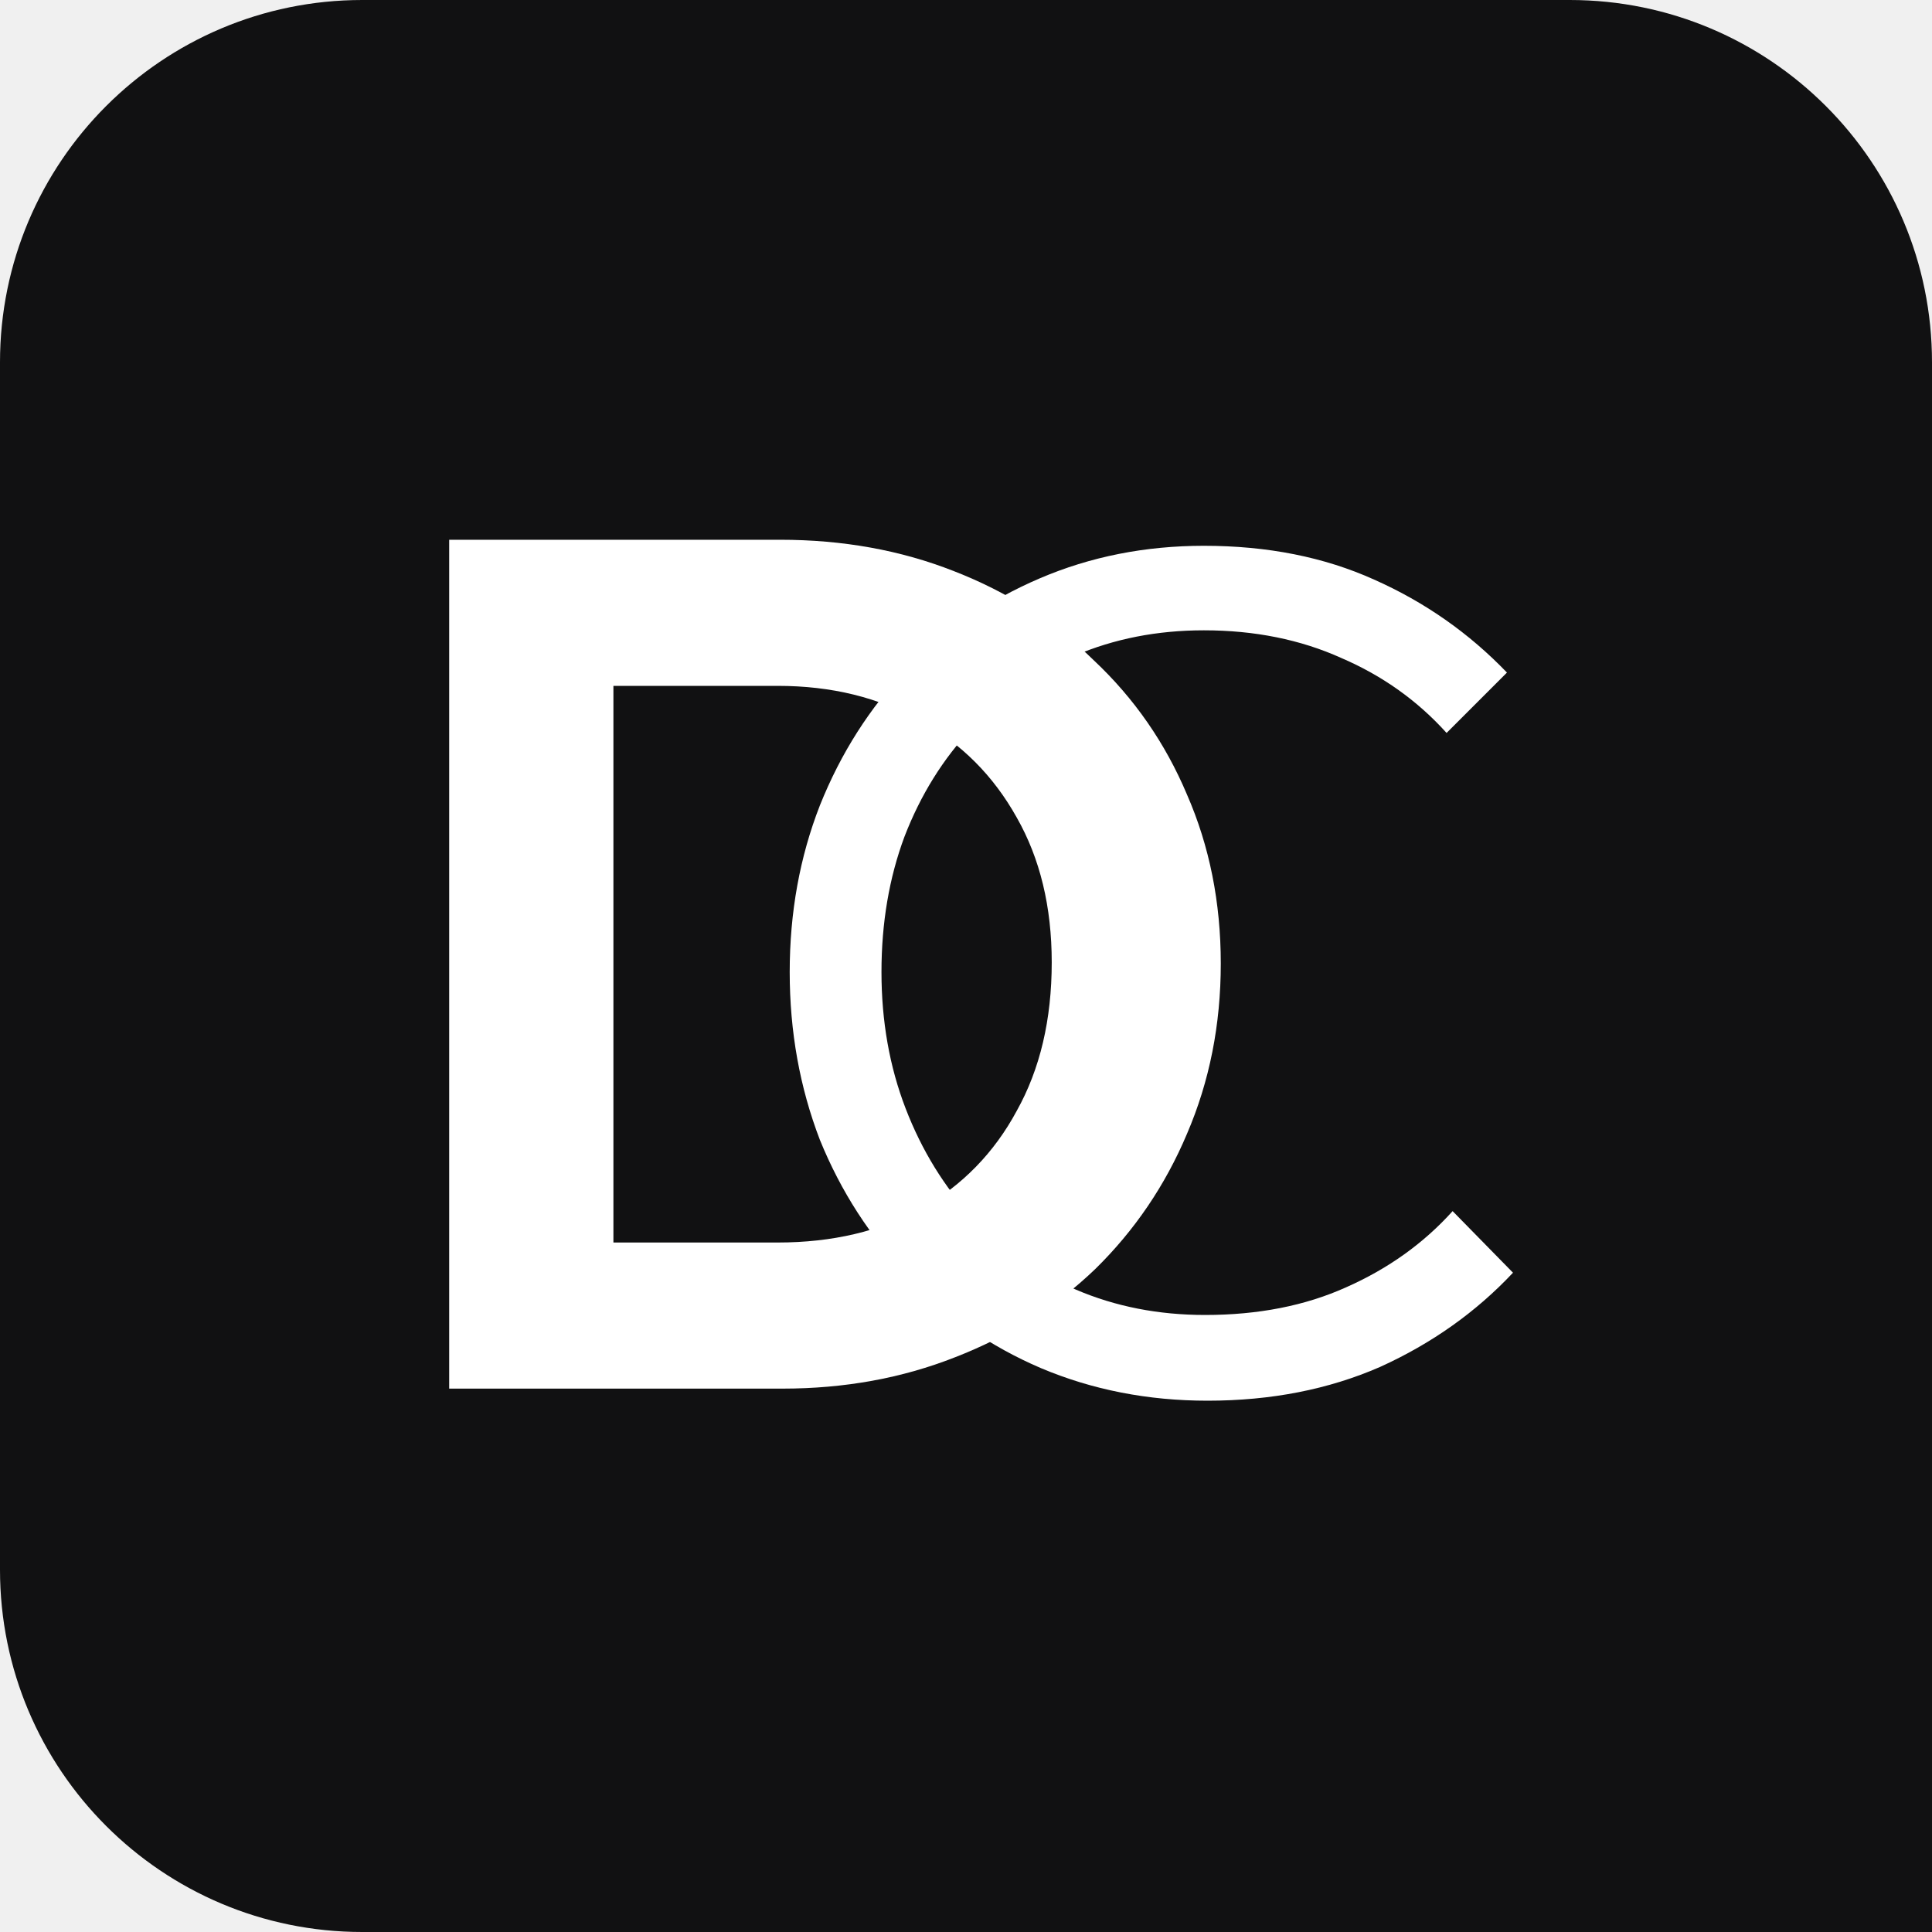
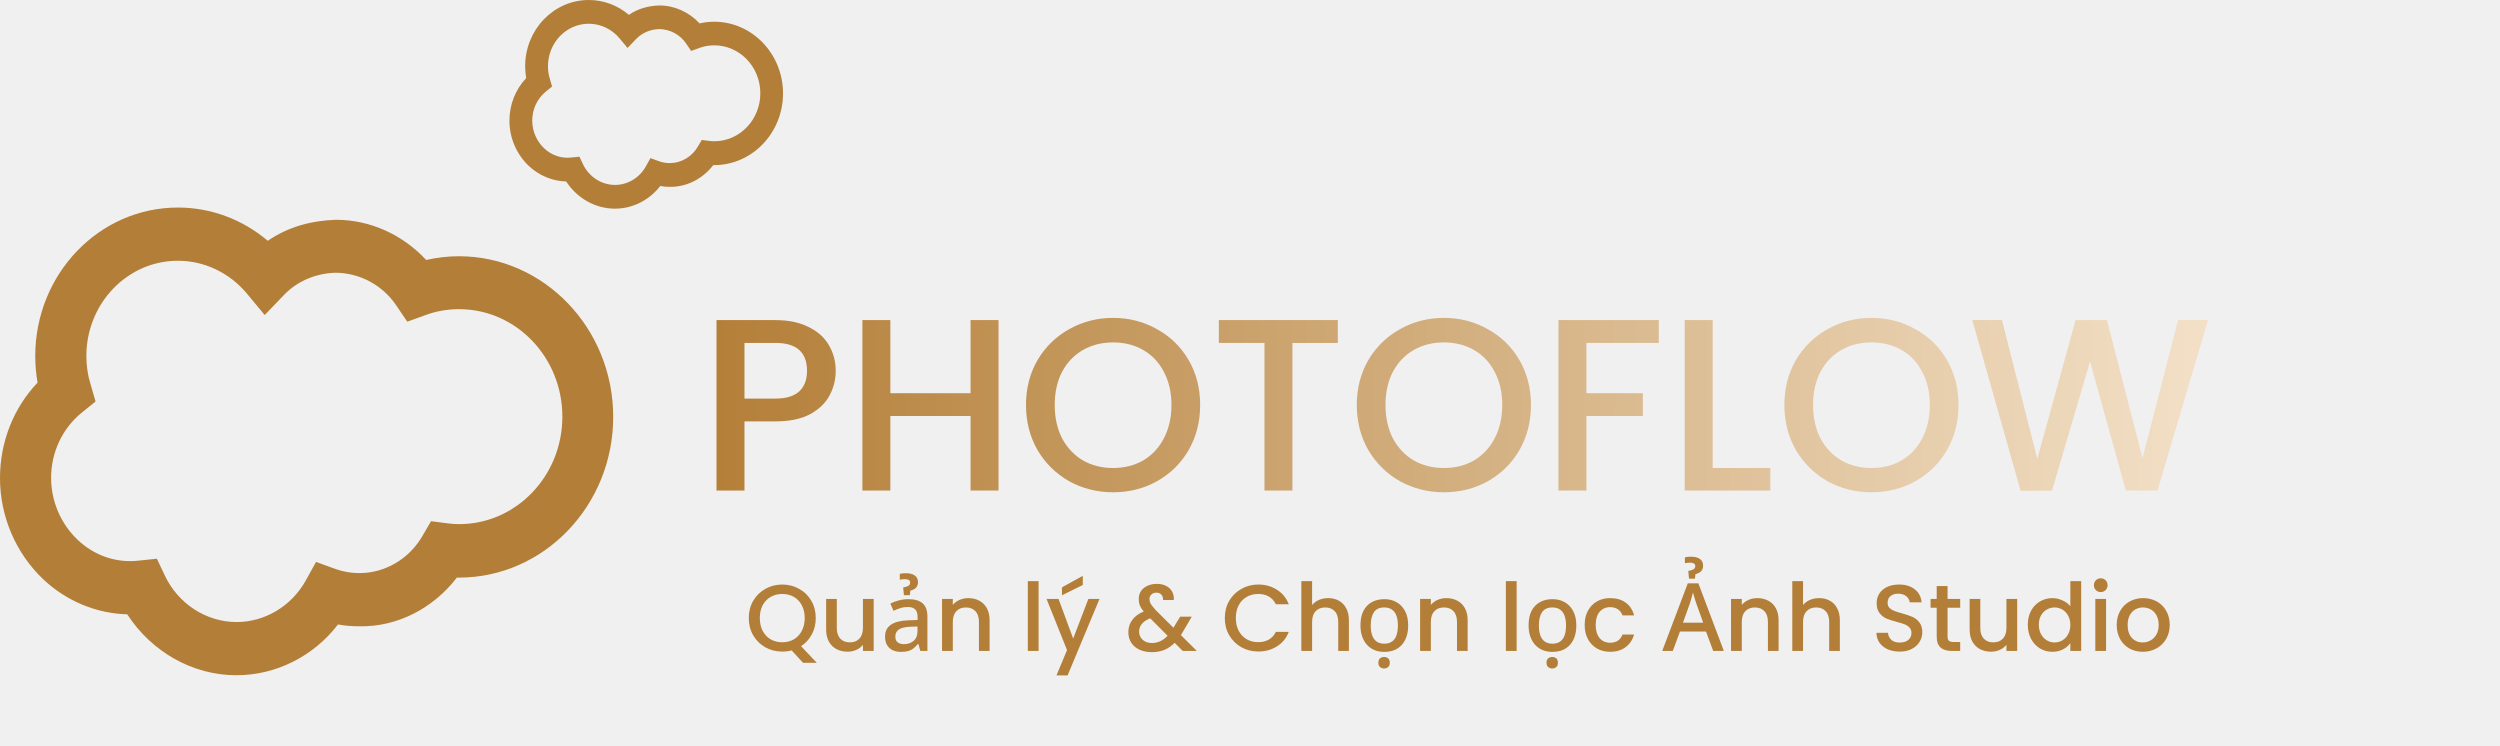
- <svg xmlns="http://www.w3.org/2000/svg" width="32" height="32" viewBox="0 0 32 32" fill="none">
-   <path d="M0 6C0 2.686 2.686 0 6 0H26C29.314 0 32 2.686 32 6V32H6C2.686 32 0 29.314 0 26V6Z" fill="#111112" />
-   <path d="M20 23.2C19.013 23.2 18.093 23.02 17.24 22.66C16.4 22.3 15.667 21.793 15.04 21.14C14.413 20.487 13.927 19.733 13.58 18.88C13.247 18.013 13.08 17.087 13.08 16.1C13.08 15.113 13.247 14.193 13.58 13.34C13.927 12.473 14.407 11.72 15.02 11.08C15.647 10.44 16.38 9.94 17.22 9.58C18.06 9.22 18.967 9.04 19.94 9.04C20.993 9.04 21.933 9.227 22.76 9.6C23.6 9.973 24.333 10.487 24.96 11.14L23.96 12.14C23.48 11.607 22.9 11.193 22.22 10.9C21.54 10.593 20.78 10.44 19.94 10.44C19.167 10.44 18.453 10.58 17.8 10.86C17.16 11.14 16.593 11.54 16.1 12.06C15.62 12.567 15.247 13.167 14.98 13.86C14.727 14.54 14.6 15.287 14.6 16.1C14.6 16.913 14.733 17.667 15 18.36C15.267 19.053 15.64 19.66 16.12 20.18C16.6 20.687 17.167 21.08 17.82 21.36C18.473 21.64 19.187 21.78 19.96 21.78C20.84 21.78 21.62 21.627 22.3 21.32C22.993 21.013 23.58 20.593 24.06 20.06L25.06 21.08C24.447 21.733 23.713 22.253 22.86 22.64C22.007 23.013 21.053 23.2 20 23.2Z" fill="white" />
-   <path d="M9.3 23V20.58H12.88C13.787 20.58 14.58 20.393 15.26 20.02C15.94 19.633 16.467 19.093 16.84 18.4C17.227 17.707 17.42 16.887 17.42 15.94C17.42 15.02 17.227 14.22 16.84 13.54C16.453 12.847 15.92 12.313 15.24 11.94C14.56 11.553 13.773 11.36 12.88 11.36H9.24V8.94H12.92C13.96 8.94 14.92 9.113 15.8 9.46C16.693 9.807 17.467 10.3 18.12 10.94C18.787 11.567 19.3 12.307 19.66 13.16C20.033 14.013 20.22 14.947 20.22 15.96C20.22 16.973 20.033 17.913 19.66 18.78C19.3 19.633 18.793 20.38 18.14 21.02C17.487 21.647 16.713 22.133 15.82 22.48C14.94 22.827 13.987 23 12.96 23H9.3ZM7.44 23V8.94H10.16V23H7.44Z" fill="white" />
+ <svg xmlns="http://www.w3.org/2000/svg" width="265" height="79" viewBox="0 0 265 79" fill="none">
+   <path d="M65.177 22.119C63.111 22.119 61.165 21.012 60.017 19.237C58.568 19.2 57.154 18.621 56.054 17.589C54.749 16.356 54 14.607 54 12.796C54 11.085 54.64 9.474 55.776 8.279C55.704 7.864 55.667 7.448 55.667 7.021C55.667 3.145 58.688 0 62.41 0C62.41 0 62.41 0 62.422 0C63.981 0 65.479 0.566 66.663 1.573C67.618 0.918 68.705 0.617 69.89 0.579C71.509 0.579 73.043 1.283 74.155 2.479C74.662 2.365 75.182 2.302 75.702 2.302C79.725 2.302 83 5.712 83 9.902C83 14.091 79.725 17.501 75.702 17.501C75.665 17.501 75.641 17.501 75.605 17.501C74.493 18.948 72.79 19.841 70.989 19.804C70.989 19.804 70.989 19.804 70.977 19.804C70.639 19.804 70.312 19.778 69.986 19.715C68.826 21.225 67.05 22.119 65.177 22.119ZM61.419 16.608L61.794 17.401C62.422 18.734 63.751 19.602 65.189 19.602C66.518 19.602 67.775 18.86 68.452 17.652L68.947 16.759L69.877 17.099C70.24 17.224 70.615 17.287 70.989 17.287H71.001C72.21 17.287 73.345 16.62 73.974 15.538L74.385 14.834L75.17 14.934C75.351 14.96 75.532 14.972 75.714 14.972C78.408 14.972 80.595 12.695 80.595 9.889C80.595 7.083 78.408 4.806 75.714 4.806C75.17 4.806 74.638 4.894 74.131 5.083L73.261 5.398L72.741 4.63C72.089 3.661 71.013 3.095 69.877 3.083C68.983 3.108 68.089 3.447 67.437 4.127L66.518 5.083L65.672 4.064C64.851 3.083 63.667 2.516 62.41 2.516C60.017 2.516 58.084 4.542 58.084 7.021C58.084 7.461 58.145 7.914 58.278 8.342L58.519 9.172L57.867 9.7C56.948 10.443 56.417 11.575 56.417 12.783C56.417 13.89 56.876 14.96 57.673 15.715C58.471 16.47 59.51 16.822 60.573 16.696L61.419 16.608Z" fill="#B37E37" />
+   <path d="M88.586 39.312C88.586 40.231 88.369 41.097 87.936 41.912C87.503 42.727 86.809 43.394 85.856 43.914C84.903 44.417 83.681 44.668 82.19 44.668H78.914V52H75.95V33.93H82.19C83.577 33.93 84.747 34.173 85.7 34.658C86.671 35.126 87.39 35.767 87.858 36.582C88.343 37.397 88.586 38.307 88.586 39.312ZM82.19 42.25C83.317 42.25 84.157 41.999 84.712 41.496C85.267 40.976 85.544 40.248 85.544 39.312C85.544 37.336 84.426 36.348 82.19 36.348H78.914V42.25H82.19ZM105.843 33.93V52H102.879V44.096H94.377V52H91.413V33.93H94.377V41.678H102.879V33.93H105.843ZM117.987 52.182C116.306 52.182 114.754 51.792 113.333 51.012C111.929 50.215 110.811 49.114 109.979 47.71C109.164 46.289 108.757 44.694 108.757 42.926C108.757 41.158 109.164 39.572 109.979 38.168C110.811 36.764 111.929 35.672 113.333 34.892C114.754 34.095 116.306 33.696 117.987 33.696C119.686 33.696 121.237 34.095 122.641 34.892C124.062 35.672 125.18 36.764 125.995 38.168C126.81 39.572 127.217 41.158 127.217 42.926C127.217 44.694 126.81 46.289 125.995 47.71C125.18 49.114 124.062 50.215 122.641 51.012C121.237 51.792 119.686 52.182 117.987 52.182ZM117.987 49.608C119.183 49.608 120.249 49.339 121.185 48.802C122.121 48.247 122.849 47.467 123.369 46.462C123.906 45.439 124.175 44.261 124.175 42.926C124.175 41.591 123.906 40.421 123.369 39.416C122.849 38.411 122.121 37.639 121.185 37.102C120.249 36.565 119.183 36.296 117.987 36.296C116.791 36.296 115.725 36.565 114.789 37.102C113.853 37.639 113.116 38.411 112.579 39.416C112.059 40.421 111.799 41.591 111.799 42.926C111.799 44.261 112.059 45.439 112.579 46.462C113.116 47.467 113.853 48.247 114.789 48.802C115.725 49.339 116.791 49.608 117.987 49.608ZM141.808 33.93V36.348H136.998V52H134.034V36.348H129.198V33.93H141.808ZM153.051 52.182C151.37 52.182 149.819 51.792 148.397 51.012C146.993 50.215 145.875 49.114 145.043 47.71C144.229 46.289 143.821 44.694 143.821 42.926C143.821 41.158 144.229 39.572 145.043 38.168C145.875 36.764 146.993 35.672 148.397 34.892C149.819 34.095 151.37 33.696 153.051 33.696C154.75 33.696 156.301 34.095 157.705 34.892C159.127 35.672 160.245 36.764 161.059 38.168C161.874 39.572 162.281 41.158 162.281 42.926C162.281 44.694 161.874 46.289 161.059 47.71C160.245 49.114 159.127 50.215 157.705 51.012C156.301 51.792 154.75 52.182 153.051 52.182ZM153.051 49.608C154.247 49.608 155.313 49.339 156.249 48.802C157.185 48.247 157.913 47.467 158.433 46.462C158.971 45.439 159.239 44.261 159.239 42.926C159.239 41.591 158.971 40.421 158.433 39.416C157.913 38.411 157.185 37.639 156.249 37.102C155.313 36.565 154.247 36.296 153.051 36.296C151.855 36.296 150.789 36.565 149.853 37.102C148.917 37.639 148.181 38.411 147.643 39.416C147.123 40.421 146.863 41.591 146.863 42.926C146.863 44.261 147.123 45.439 147.643 46.462C148.181 47.467 148.917 48.247 149.853 48.802C150.789 49.339 151.855 49.608 153.051 49.608ZM175.832 33.93V36.348H168.162V41.678H174.142V44.096H168.162V52H165.198V33.93H175.832ZM181.543 49.608H187.653V52H178.579V33.93H181.543V49.608ZM198.374 52.182C196.692 52.182 195.141 51.792 193.72 51.012C192.316 50.215 191.198 49.114 190.366 47.71C189.551 46.289 189.144 44.694 189.144 42.926C189.144 41.158 189.551 39.572 190.366 38.168C191.198 36.764 192.316 35.672 193.72 34.892C195.141 34.095 196.692 33.696 198.374 33.696C200.072 33.696 201.624 34.095 203.028 34.892C204.449 35.672 205.567 36.764 206.382 38.168C207.196 39.572 207.604 41.158 207.604 42.926C207.604 44.694 207.196 46.289 206.382 47.71C205.567 49.114 204.449 50.215 203.028 51.012C201.624 51.792 200.072 52.182 198.374 52.182ZM198.374 49.608C199.57 49.608 200.636 49.339 201.572 48.802C202.508 48.247 203.236 47.467 203.756 46.462C204.293 45.439 204.562 44.261 204.562 42.926C204.562 41.591 204.293 40.421 203.756 39.416C203.236 38.411 202.508 37.639 201.572 37.102C200.636 36.565 199.57 36.296 198.374 36.296C197.178 36.296 196.112 36.565 195.176 37.102C194.24 37.639 193.503 38.411 192.966 39.416C192.446 40.421 192.186 41.591 192.186 42.926C192.186 44.261 192.446 45.439 192.966 46.462C193.503 47.467 194.24 48.247 195.176 48.802C196.112 49.339 197.178 49.608 198.374 49.608ZM234.05 33.93L228.694 52H225.34L221.544 38.324L217.514 52L214.186 52.026L209.064 33.93H212.21L215.954 48.646L220.01 33.93H223.338L227.108 48.568L230.878 33.93H234.05Z" fill="url(#paint0_linear_46_1430)" />
+   <path d="M25.052 71.576C20.421 71.576 16.06 69.095 13.488 65.118C10.238 65.034 7.069 63.737 4.604 61.424C1.679 58.66 0 54.741 0 50.68C0 46.844 1.435 43.235 3.981 40.556C3.819 39.625 3.737 38.695 3.737 37.736C3.737 29.05 10.508 22 18.85 22C18.85 22 18.85 22 18.877 22C22.371 22 25.729 23.269 28.383 25.525C30.523 24.059 32.96 23.382 35.615 23.297C39.244 23.297 42.683 24.876 45.175 27.555C46.312 27.302 47.477 27.161 48.642 27.161C57.66 27.161 65 34.803 65 44.194C65 53.584 57.66 61.227 48.642 61.227C48.56 61.227 48.506 61.227 48.425 61.227C45.933 64.47 42.115 66.472 38.079 66.387C38.079 66.387 38.079 66.387 38.052 66.387C37.294 66.387 36.562 66.331 35.831 66.19C33.231 69.574 29.25 71.576 25.052 71.576ZM16.629 59.224L17.469 61.001C18.877 63.99 21.856 65.936 25.079 65.936C28.058 65.936 30.875 64.272 32.392 61.565L33.502 59.563L35.587 60.324C36.4 60.606 37.24 60.747 38.079 60.747H38.106C40.815 60.747 43.36 59.253 44.769 56.828L45.69 55.248L47.45 55.474C47.856 55.53 48.263 55.558 48.669 55.558C54.708 55.558 59.61 50.454 59.61 44.166C59.61 37.877 54.708 32.773 48.669 32.773C47.45 32.773 46.258 32.97 45.121 33.393L43.171 34.098L42.006 32.378C40.544 30.206 38.133 28.937 35.587 28.909C33.583 28.965 31.579 29.727 30.117 31.25L28.058 33.393L26.163 31.109C24.321 28.909 21.667 27.64 18.85 27.64C13.488 27.64 9.154 32.18 9.154 37.736C9.154 38.723 9.29 39.738 9.588 40.697L10.129 42.558L8.667 43.742C6.608 45.406 5.417 47.944 5.417 50.652C5.417 53.133 6.446 55.53 8.233 57.222C10.021 58.914 12.35 59.704 14.733 59.422L16.629 59.224Z" fill="#B37E37" />
+   <path d="M85.13 70.26L83.91 68.94C83.61 69.027 83.28 69.07 82.92 69.07C82.273 69.07 81.677 68.92 81.13 68.62C80.59 68.313 80.16 67.89 79.84 67.35C79.527 66.803 79.37 66.19 79.37 65.51C79.37 64.83 79.527 64.22 79.84 63.68C80.16 63.14 80.59 62.72 81.13 62.42C81.677 62.113 82.273 61.96 82.92 61.96C83.573 61.96 84.17 62.113 84.71 62.42C85.257 62.72 85.687 63.14 86 63.68C86.313 64.22 86.47 64.83 86.47 65.51C86.47 66.15 86.33 66.73 86.05 67.25C85.777 67.763 85.397 68.177 84.91 68.49L86.58 70.26H85.13ZM80.54 65.51C80.54 66.023 80.64 66.477 80.84 66.87C81.047 67.257 81.33 67.557 81.69 67.77C82.05 67.977 82.46 68.08 82.92 68.08C83.38 68.08 83.79 67.977 84.15 67.77C84.51 67.557 84.79 67.257 84.99 66.87C85.197 66.477 85.3 66.023 85.3 65.51C85.3 64.997 85.197 64.547 84.99 64.16C84.79 63.773 84.51 63.477 84.15 63.27C83.79 63.063 83.38 62.96 82.92 62.96C82.46 62.96 82.05 63.063 81.69 63.27C81.33 63.477 81.047 63.773 80.84 64.16C80.64 64.547 80.54 64.997 80.54 65.51ZM92.611 63.49V69H91.471V68.35C91.291 68.577 91.054 68.757 90.761 68.89C90.474 69.017 90.168 69.08 89.841 69.08C89.408 69.08 89.018 68.99 88.671 68.81C88.331 68.63 88.061 68.363 87.861 68.01C87.668 67.657 87.571 67.23 87.571 66.73V63.49H88.701V66.56C88.701 67.053 88.824 67.433 89.071 67.7C89.318 67.96 89.654 68.09 90.081 68.09C90.508 68.09 90.844 67.96 91.091 67.7C91.344 67.433 91.471 67.053 91.471 66.56V63.49H92.611ZM96.285 63.51C96.965 63.51 97.472 63.66 97.805 63.96C98.139 64.253 98.305 64.717 98.305 65.35V69H97.555L97.345 68.25H97.305C97.152 68.443 96.992 68.603 96.825 68.73C96.665 68.857 96.479 68.95 96.265 69.01C96.059 69.07 95.805 69.1 95.505 69.1C95.185 69.1 94.895 69.043 94.635 68.93C94.382 68.81 94.182 68.63 94.035 68.39C93.889 68.143 93.815 67.837 93.815 67.47C93.815 66.923 94.022 66.507 94.435 66.22C94.855 65.933 95.492 65.777 96.345 65.75L97.265 65.72V65.42C97.265 65.02 97.175 64.74 96.995 64.58C96.815 64.42 96.562 64.34 96.235 64.34C95.955 64.34 95.689 64.38 95.435 64.46C95.182 64.54 94.942 64.637 94.715 64.75L94.375 63.98C94.629 63.847 94.919 63.737 95.245 63.65C95.579 63.557 95.925 63.51 96.285 63.51ZM96.535 66.43C95.922 66.457 95.495 66.56 95.255 66.74C95.022 66.913 94.905 67.16 94.905 67.48C94.905 67.76 94.989 67.963 95.155 68.09C95.329 68.217 95.545 68.28 95.805 68.28C96.225 68.28 96.572 68.163 96.845 67.93C97.119 67.697 97.255 67.347 97.255 66.88V66.41L96.535 66.43ZM97.305 61.71C97.305 61.963 97.232 62.163 97.085 62.31C96.939 62.45 96.742 62.55 96.495 62.61L96.445 63.09H95.815L95.735 62.27C95.975 62.23 96.159 62.173 96.285 62.1C96.412 62.02 96.475 61.907 96.475 61.76C96.475 61.62 96.422 61.523 96.315 61.47C96.209 61.417 96.075 61.39 95.915 61.39C95.815 61.39 95.715 61.397 95.615 61.41C95.522 61.417 95.442 61.43 95.375 61.45V60.84C95.442 60.813 95.529 60.793 95.635 60.78C95.749 60.767 95.875 60.76 96.015 60.76C96.429 60.76 96.745 60.84 96.965 61C97.192 61.153 97.305 61.39 97.305 61.71ZM102.637 63.4C103.071 63.4 103.457 63.49 103.797 63.67C104.144 63.85 104.414 64.117 104.607 64.47C104.801 64.823 104.897 65.25 104.897 65.75V69H103.767V65.92C103.767 65.427 103.644 65.05 103.397 64.79C103.151 64.523 102.814 64.39 102.387 64.39C101.961 64.39 101.621 64.523 101.367 64.79C101.121 65.05 100.997 65.427 100.997 65.92V69H99.857V63.49H100.997V64.12C101.184 63.893 101.421 63.717 101.707 63.59C102.001 63.463 102.311 63.4 102.637 63.4ZM110.089 61.6V69H108.949V61.6H110.089ZM116.546 63.49L113.166 71.59H111.986L113.106 68.91L110.936 63.49H112.206L113.756 67.69L115.366 63.49H116.546ZM114.776 62.01L112.566 63.1V62.26L114.776 61.04V62.01ZM125.374 69L124.514 68.14C124.181 68.473 123.817 68.723 123.424 68.89C123.031 69.05 122.591 69.13 122.104 69.13C121.611 69.13 121.174 69.043 120.794 68.87C120.414 68.697 120.121 68.45 119.914 68.13C119.707 67.803 119.604 67.427 119.604 67C119.604 66.52 119.741 66.093 120.014 65.72C120.287 65.34 120.694 65.04 121.234 64.82C121.041 64.587 120.904 64.37 120.824 64.17C120.744 63.963 120.704 63.737 120.704 63.49C120.704 63.183 120.781 62.91 120.934 62.67C121.094 62.43 121.321 62.24 121.614 62.1C121.907 61.96 122.247 61.89 122.634 61.89C123.027 61.89 123.361 61.967 123.634 62.12C123.914 62.267 124.121 62.47 124.254 62.73C124.394 62.99 124.451 63.28 124.424 63.6H123.284C123.291 63.353 123.231 63.163 123.104 63.03C122.977 62.89 122.804 62.82 122.584 62.82C122.364 62.82 122.184 62.887 122.044 63.02C121.911 63.147 121.844 63.303 121.844 63.49C121.844 63.67 121.894 63.85 121.994 64.03C122.101 64.203 122.284 64.43 122.544 64.71L124.384 66.54L125.094 65.37H126.324L125.424 66.91L125.174 67.32L126.864 69H125.374ZM122.104 68.16C122.731 68.16 123.284 67.903 123.764 67.39L121.924 65.54C121.137 65.853 120.744 66.327 120.744 66.96C120.744 67.3 120.871 67.587 121.124 67.82C121.377 68.047 121.704 68.16 122.104 68.16ZM129.829 65.51C129.829 64.83 129.986 64.22 130.299 63.68C130.619 63.14 131.049 62.72 131.589 62.42C132.136 62.113 132.732 61.96 133.379 61.96C134.119 61.96 134.776 62.143 135.349 62.51C135.929 62.87 136.349 63.383 136.609 64.05H135.239C135.059 63.683 134.809 63.41 134.489 63.23C134.169 63.05 133.799 62.96 133.379 62.96C132.919 62.96 132.509 63.063 132.149 63.27C131.789 63.477 131.506 63.773 131.299 64.16C131.099 64.547 130.999 64.997 130.999 65.51C130.999 66.023 131.099 66.473 131.299 66.86C131.506 67.247 131.789 67.547 132.149 67.76C132.509 67.967 132.919 68.07 133.379 68.07C133.799 68.07 134.169 67.98 134.489 67.8C134.809 67.62 135.059 67.347 135.239 66.98H136.609C136.349 67.647 135.929 68.16 135.349 68.52C134.776 68.88 134.119 69.06 133.379 69.06C132.726 69.06 132.129 68.91 131.589 68.61C131.049 68.303 130.619 67.88 130.299 67.34C129.986 66.8 129.829 66.19 129.829 65.51ZM140.793 63.4C141.213 63.4 141.587 63.49 141.913 63.67C142.247 63.85 142.507 64.117 142.693 64.47C142.887 64.823 142.983 65.25 142.983 65.75V69H141.853V65.92C141.853 65.427 141.73 65.05 141.483 64.79C141.237 64.523 140.9 64.39 140.473 64.39C140.047 64.39 139.707 64.523 139.453 64.79C139.207 65.05 139.083 65.427 139.083 65.92V69H137.943V61.6H139.083V64.13C139.277 63.897 139.52 63.717 139.813 63.59C140.113 63.463 140.44 63.4 140.793 63.4ZM149.268 66.3C149.268 66.747 149.208 67.143 149.088 67.49C148.968 67.837 148.798 68.13 148.578 68.37C148.358 68.61 148.091 68.793 147.778 68.92C147.464 69.04 147.111 69.1 146.718 69.1C146.358 69.1 146.024 69.04 145.718 68.92C145.411 68.793 145.144 68.61 144.918 68.37C144.698 68.13 144.524 67.837 144.398 67.49C144.271 67.143 144.208 66.743 144.208 66.29C144.208 65.697 144.308 65.193 144.508 64.78C144.714 64.367 145.008 64.053 145.388 63.84C145.774 63.62 146.228 63.51 146.748 63.51C147.241 63.51 147.674 63.62 148.048 63.84C148.428 64.053 148.724 64.367 148.938 64.78C149.158 65.193 149.268 65.7 149.268 66.3ZM145.298 66.3C145.298 66.7 145.348 67.047 145.448 67.34C145.548 67.627 145.704 67.847 145.918 68C146.131 68.153 146.404 68.23 146.738 68.23C147.071 68.23 147.344 68.153 147.558 68C147.771 67.847 147.928 67.627 148.028 67.34C148.128 67.047 148.178 66.7 148.178 66.3C148.178 65.887 148.124 65.54 148.018 65.26C147.918 64.98 147.761 64.767 147.548 64.62C147.341 64.467 147.068 64.39 146.728 64.39C146.228 64.39 145.864 64.557 145.638 64.89C145.411 65.223 145.298 65.693 145.298 66.3ZM146.718 70.86C146.551 70.86 146.408 70.81 146.288 70.71C146.168 70.617 146.108 70.463 146.108 70.25C146.108 70.03 146.168 69.873 146.288 69.78C146.408 69.687 146.551 69.64 146.718 69.64C146.878 69.64 147.018 69.687 147.138 69.78C147.258 69.873 147.318 70.03 147.318 70.25C147.318 70.463 147.258 70.617 147.138 70.71C147.018 70.81 146.878 70.86 146.718 70.86ZM153.311 63.4C153.745 63.4 154.131 63.49 154.471 63.67C154.818 63.85 155.088 64.117 155.281 64.47C155.475 64.823 155.571 65.25 155.571 65.75V69H154.441V65.92C154.441 65.427 154.318 65.05 154.071 64.79C153.825 64.523 153.488 64.39 153.061 64.39C152.635 64.39 152.295 64.523 152.041 64.79C151.795 65.05 151.671 65.427 151.671 65.92V69H150.531V63.49H151.671V64.12C151.858 63.893 152.095 63.717 152.381 63.59C152.675 63.463 152.985 63.4 153.311 63.4ZM160.763 61.6V69H159.623V61.6H160.763ZM167.09 66.3C167.09 66.747 167.03 67.143 166.91 67.49C166.79 67.837 166.62 68.13 166.4 68.37C166.18 68.61 165.913 68.793 165.6 68.92C165.286 69.04 164.933 69.1 164.54 69.1C164.18 69.1 163.846 69.04 163.54 68.92C163.233 68.793 162.966 68.61 162.74 68.37C162.52 68.13 162.346 67.837 162.22 67.49C162.093 67.143 162.03 66.743 162.03 66.29C162.03 65.697 162.13 65.193 162.33 64.78C162.536 64.367 162.83 64.053 163.21 63.84C163.596 63.62 164.05 63.51 164.57 63.51C165.063 63.51 165.496 63.62 165.87 63.84C166.25 64.053 166.546 64.367 166.76 64.78C166.98 65.193 167.09 65.7 167.09 66.3ZM163.12 66.3C163.12 66.7 163.17 67.047 163.27 67.34C163.37 67.627 163.526 67.847 163.74 68C163.953 68.153 164.226 68.23 164.56 68.23C164.893 68.23 165.166 68.153 165.38 68C165.593 67.847 165.75 67.627 165.85 67.34C165.95 67.047 166 66.7 166 66.3C166 65.887 165.946 65.54 165.84 65.26C165.74 64.98 165.583 64.767 165.37 64.62C165.163 64.467 164.89 64.39 164.55 64.39C164.05 64.39 163.686 64.557 163.46 64.89C163.233 65.223 163.12 65.693 163.12 66.3ZM164.54 70.86C164.373 70.86 164.23 70.81 164.11 70.71C163.99 70.617 163.93 70.463 163.93 70.25C163.93 70.03 163.99 69.873 164.11 69.78C164.23 69.687 164.373 69.64 164.54 69.64C164.7 69.64 164.84 69.687 164.96 69.78C165.08 69.873 165.14 70.03 165.14 70.25C165.14 70.463 165.08 70.617 164.96 70.71C164.84 70.81 164.7 70.86 164.54 70.86ZM167.974 66.24C167.974 65.673 168.087 65.177 168.314 64.75C168.547 64.317 168.867 63.983 169.274 63.75C169.68 63.517 170.147 63.4 170.674 63.4C171.34 63.4 171.89 63.56 172.324 63.88C172.764 64.193 173.06 64.643 173.214 65.23H171.984C171.884 64.957 171.724 64.743 171.504 64.59C171.284 64.437 171.007 64.36 170.674 64.36C170.207 64.36 169.834 64.527 169.554 64.86C169.28 65.187 169.144 65.647 169.144 66.24C169.144 66.833 169.28 67.297 169.554 67.63C169.834 67.963 170.207 68.13 170.674 68.13C171.334 68.13 171.77 67.84 171.984 67.26H173.214C173.054 67.82 172.754 68.267 172.314 68.6C171.874 68.927 171.327 69.09 170.674 69.09C170.147 69.09 169.68 68.973 169.274 68.74C168.867 68.5 168.547 68.167 168.314 67.74C168.087 67.307 167.974 66.807 167.974 66.24ZM181.597 69L180.837 66.94H178.077L177.317 69H176.197L178.907 61.83H180.027L182.727 69H181.597ZM179.817 63.99C179.797 63.917 179.761 63.807 179.707 63.66C179.661 63.507 179.614 63.353 179.567 63.2C179.521 63.04 179.484 62.91 179.457 62.81C179.424 62.943 179.384 63.09 179.337 63.25C179.297 63.403 179.257 63.547 179.217 63.68C179.177 63.807 179.144 63.91 179.117 63.99L178.397 66H180.537L179.817 63.99ZM180.527 59.96C180.527 60.213 180.454 60.413 180.307 60.56C180.161 60.7 179.964 60.8 179.717 60.86L179.667 61.34H179.037L178.957 60.52C179.197 60.48 179.381 60.423 179.507 60.35C179.634 60.27 179.697 60.157 179.697 60.01C179.697 59.87 179.644 59.773 179.537 59.72C179.431 59.667 179.297 59.64 179.137 59.64C179.037 59.64 178.937 59.647 178.837 59.66C178.744 59.667 178.664 59.68 178.597 59.7V59.09C178.664 59.063 178.751 59.043 178.857 59.03C178.971 59.017 179.097 59.01 179.237 59.01C179.651 59.01 179.967 59.09 180.187 59.25C180.414 59.403 180.527 59.64 180.527 59.96ZM186.27 63.4C186.704 63.4 187.09 63.49 187.43 63.67C187.777 63.85 188.047 64.117 188.24 64.47C188.434 64.823 188.53 65.25 188.53 65.75V69H187.4V65.92C187.4 65.427 187.277 65.05 187.03 64.79C186.784 64.523 186.447 64.39 186.02 64.39C185.594 64.39 185.254 64.523 185 64.79C184.754 65.05 184.63 65.427 184.63 65.92V69H183.49V63.49H184.63V64.12C184.817 63.893 185.054 63.717 185.34 63.59C185.634 63.463 185.944 63.4 186.27 63.4ZM192.834 63.4C193.254 63.4 193.628 63.49 193.954 63.67C194.288 63.85 194.548 64.117 194.734 64.47C194.928 64.823 195.024 65.25 195.024 65.75V69H193.894V65.92C193.894 65.427 193.771 65.05 193.524 64.79C193.278 64.523 192.941 64.39 192.514 64.39C192.088 64.39 191.748 64.523 191.494 64.79C191.248 65.05 191.124 65.427 191.124 65.92V69H189.984V61.6H191.124V64.13C191.318 63.897 191.561 63.717 191.854 63.59C192.154 63.463 192.481 63.4 192.834 63.4ZM201.366 69.07C200.9 69.07 200.48 68.99 200.106 68.83C199.733 68.663 199.44 68.43 199.226 68.13C199.013 67.83 198.906 67.48 198.906 67.08H200.126C200.153 67.38 200.27 67.627 200.476 67.82C200.69 68.013 200.986 68.11 201.366 68.11C201.76 68.11 202.066 68.017 202.286 67.83C202.506 67.637 202.616 67.39 202.616 67.09C202.616 66.857 202.546 66.667 202.406 66.52C202.273 66.373 202.103 66.26 201.896 66.18C201.696 66.1 201.416 66.013 201.056 65.92C200.603 65.8 200.233 65.68 199.946 65.56C199.666 65.433 199.426 65.24 199.226 64.98C199.026 64.72 198.926 64.373 198.926 63.94C198.926 63.54 199.026 63.19 199.226 62.89C199.426 62.59 199.706 62.36 200.066 62.2C200.426 62.04 200.843 61.96 201.316 61.96C201.99 61.96 202.54 62.13 202.966 62.47C203.4 62.803 203.64 63.263 203.686 63.85H202.426C202.406 63.597 202.286 63.38 202.066 63.2C201.846 63.02 201.556 62.93 201.196 62.93C200.87 62.93 200.603 63.013 200.396 63.18C200.19 63.347 200.086 63.587 200.086 63.9C200.086 64.113 200.15 64.29 200.276 64.43C200.41 64.563 200.576 64.67 200.776 64.75C200.976 64.83 201.25 64.917 201.596 65.01C202.056 65.137 202.43 65.263 202.716 65.39C203.01 65.517 203.256 65.713 203.456 65.98C203.663 66.24 203.766 66.59 203.766 67.03C203.766 67.383 203.67 67.717 203.476 68.03C203.29 68.343 203.013 68.597 202.646 68.79C202.286 68.977 201.86 69.07 201.366 69.07ZM206.441 64.42V67.47C206.441 67.677 206.488 67.827 206.581 67.92C206.681 68.007 206.848 68.05 207.081 68.05H207.781V69H206.881C206.368 69 205.975 68.88 205.701 68.64C205.428 68.4 205.291 68.01 205.291 67.47V64.42H204.641V63.49H205.291V62.12H206.441V63.49H207.781V64.42H206.441ZM213.822 63.49V69H212.682V68.35C212.502 68.577 212.265 68.757 211.972 68.89C211.685 69.017 211.379 69.08 211.052 69.08C210.619 69.08 210.229 68.99 209.882 68.81C209.542 68.63 209.272 68.363 209.072 68.01C208.879 67.657 208.782 67.23 208.782 66.73V63.49H209.912V66.56C209.912 67.053 210.035 67.433 210.282 67.7C210.529 67.96 210.865 68.09 211.292 68.09C211.719 68.09 212.055 67.96 212.302 67.7C212.555 67.433 212.682 67.053 212.682 66.56V63.49H213.822ZM214.946 66.22C214.946 65.667 215.06 65.177 215.286 64.75C215.52 64.323 215.833 63.993 216.226 63.76C216.626 63.52 217.07 63.4 217.556 63.4C217.916 63.4 218.27 63.48 218.616 63.64C218.97 63.793 219.25 64 219.456 64.26V61.6H220.606V69H219.456V68.17C219.27 68.437 219.01 68.657 218.676 68.83C218.35 69.003 217.973 69.09 217.546 69.09C217.066 69.09 216.626 68.97 216.226 68.73C215.833 68.483 215.52 68.143 215.286 67.71C215.06 67.27 214.946 66.773 214.946 66.22ZM219.456 66.24C219.456 65.86 219.376 65.53 219.216 65.25C219.063 64.97 218.86 64.757 218.606 64.61C218.353 64.463 218.08 64.39 217.786 64.39C217.493 64.39 217.22 64.463 216.966 64.61C216.713 64.75 216.506 64.96 216.346 65.24C216.193 65.513 216.116 65.84 216.116 66.22C216.116 66.6 216.193 66.933 216.346 67.22C216.506 67.507 216.713 67.727 216.966 67.88C217.226 68.027 217.5 68.1 217.786 68.1C218.08 68.1 218.353 68.027 218.606 67.88C218.86 67.733 219.063 67.52 219.216 67.24C219.376 66.953 219.456 66.62 219.456 66.24ZM222.684 62.76C222.477 62.76 222.304 62.69 222.164 62.55C222.024 62.41 221.954 62.237 221.954 62.03C221.954 61.823 222.024 61.65 222.164 61.51C222.304 61.37 222.477 61.3 222.684 61.3C222.884 61.3 223.054 61.37 223.194 61.51C223.334 61.65 223.404 61.823 223.404 62.03C223.404 62.237 223.334 62.41 223.194 62.55C223.054 62.69 222.884 62.76 222.684 62.76ZM223.244 63.49V69H222.104V63.49H223.244ZM227.13 69.09C226.61 69.09 226.14 68.973 225.72 68.74C225.3 68.5 224.97 68.167 224.73 67.74C224.49 67.307 224.37 66.807 224.37 66.24C224.37 65.68 224.494 65.183 224.74 64.75C224.987 64.317 225.324 63.983 225.75 63.75C226.177 63.517 226.654 63.4 227.18 63.4C227.707 63.4 228.184 63.517 228.61 63.75C229.037 63.983 229.374 64.317 229.62 64.75C229.867 65.183 229.99 65.68 229.99 66.24C229.99 66.8 229.864 67.297 229.61 67.73C229.357 68.163 229.01 68.5 228.57 68.74C228.137 68.973 227.657 69.09 227.13 69.09ZM227.13 68.1C227.424 68.1 227.697 68.03 227.95 67.89C228.21 67.75 228.42 67.54 228.58 67.26C228.74 66.98 228.82 66.64 228.82 66.24C228.82 65.84 228.744 65.503 228.59 65.23C228.437 64.95 228.234 64.74 227.98 64.6C227.727 64.46 227.454 64.39 227.16 64.39C226.867 64.39 226.594 64.46 226.34 64.6C226.094 64.74 225.897 64.95 225.75 65.23C225.604 65.503 225.53 65.84 225.53 66.24C225.53 66.833 225.68 67.293 225.98 67.62C226.287 67.94 226.67 68.1 227.13 68.1Z" fill="#B37E37" />
+   <defs>
+     <linearGradient id="paint0_linear_46_1430" x1="74" y1="43" x2="265" y2="43" gradientUnits="userSpaceOnUse">
+       <stop stop-color="#B37E37" />
+       <stop offset="1" stop-color="#FFF3E3" />
+     </linearGradient>
+   </defs>
</svg>
